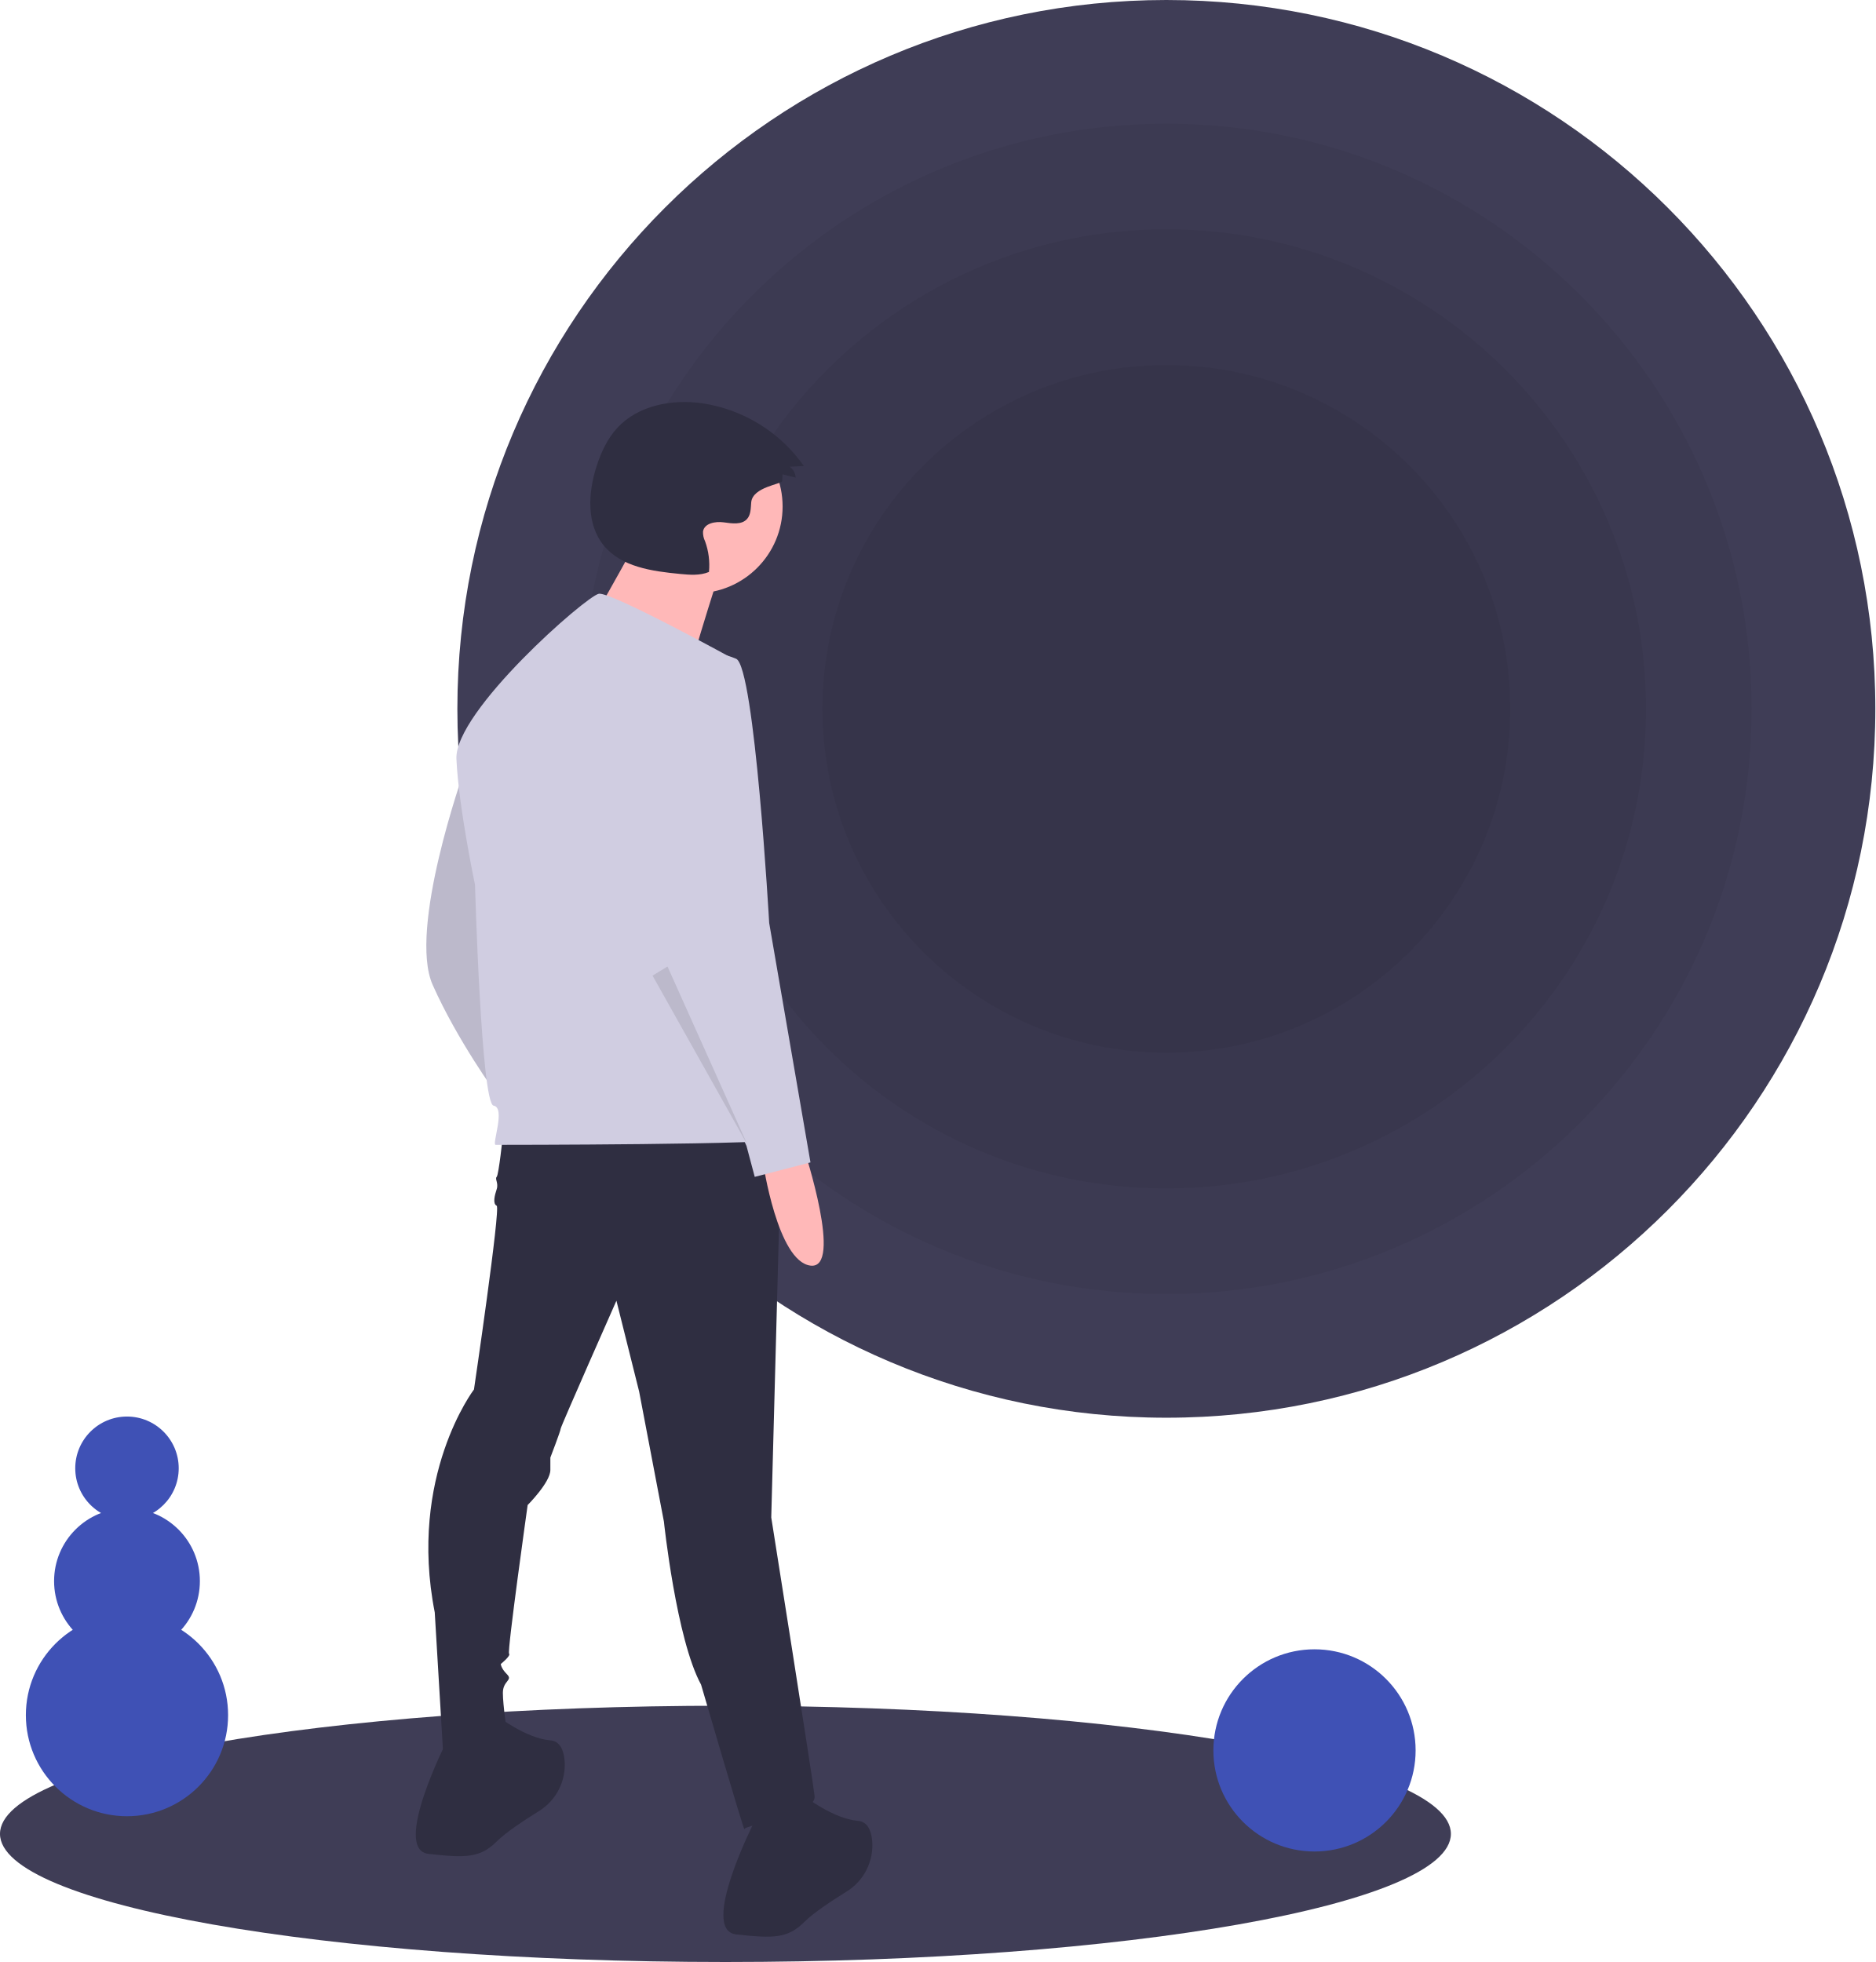
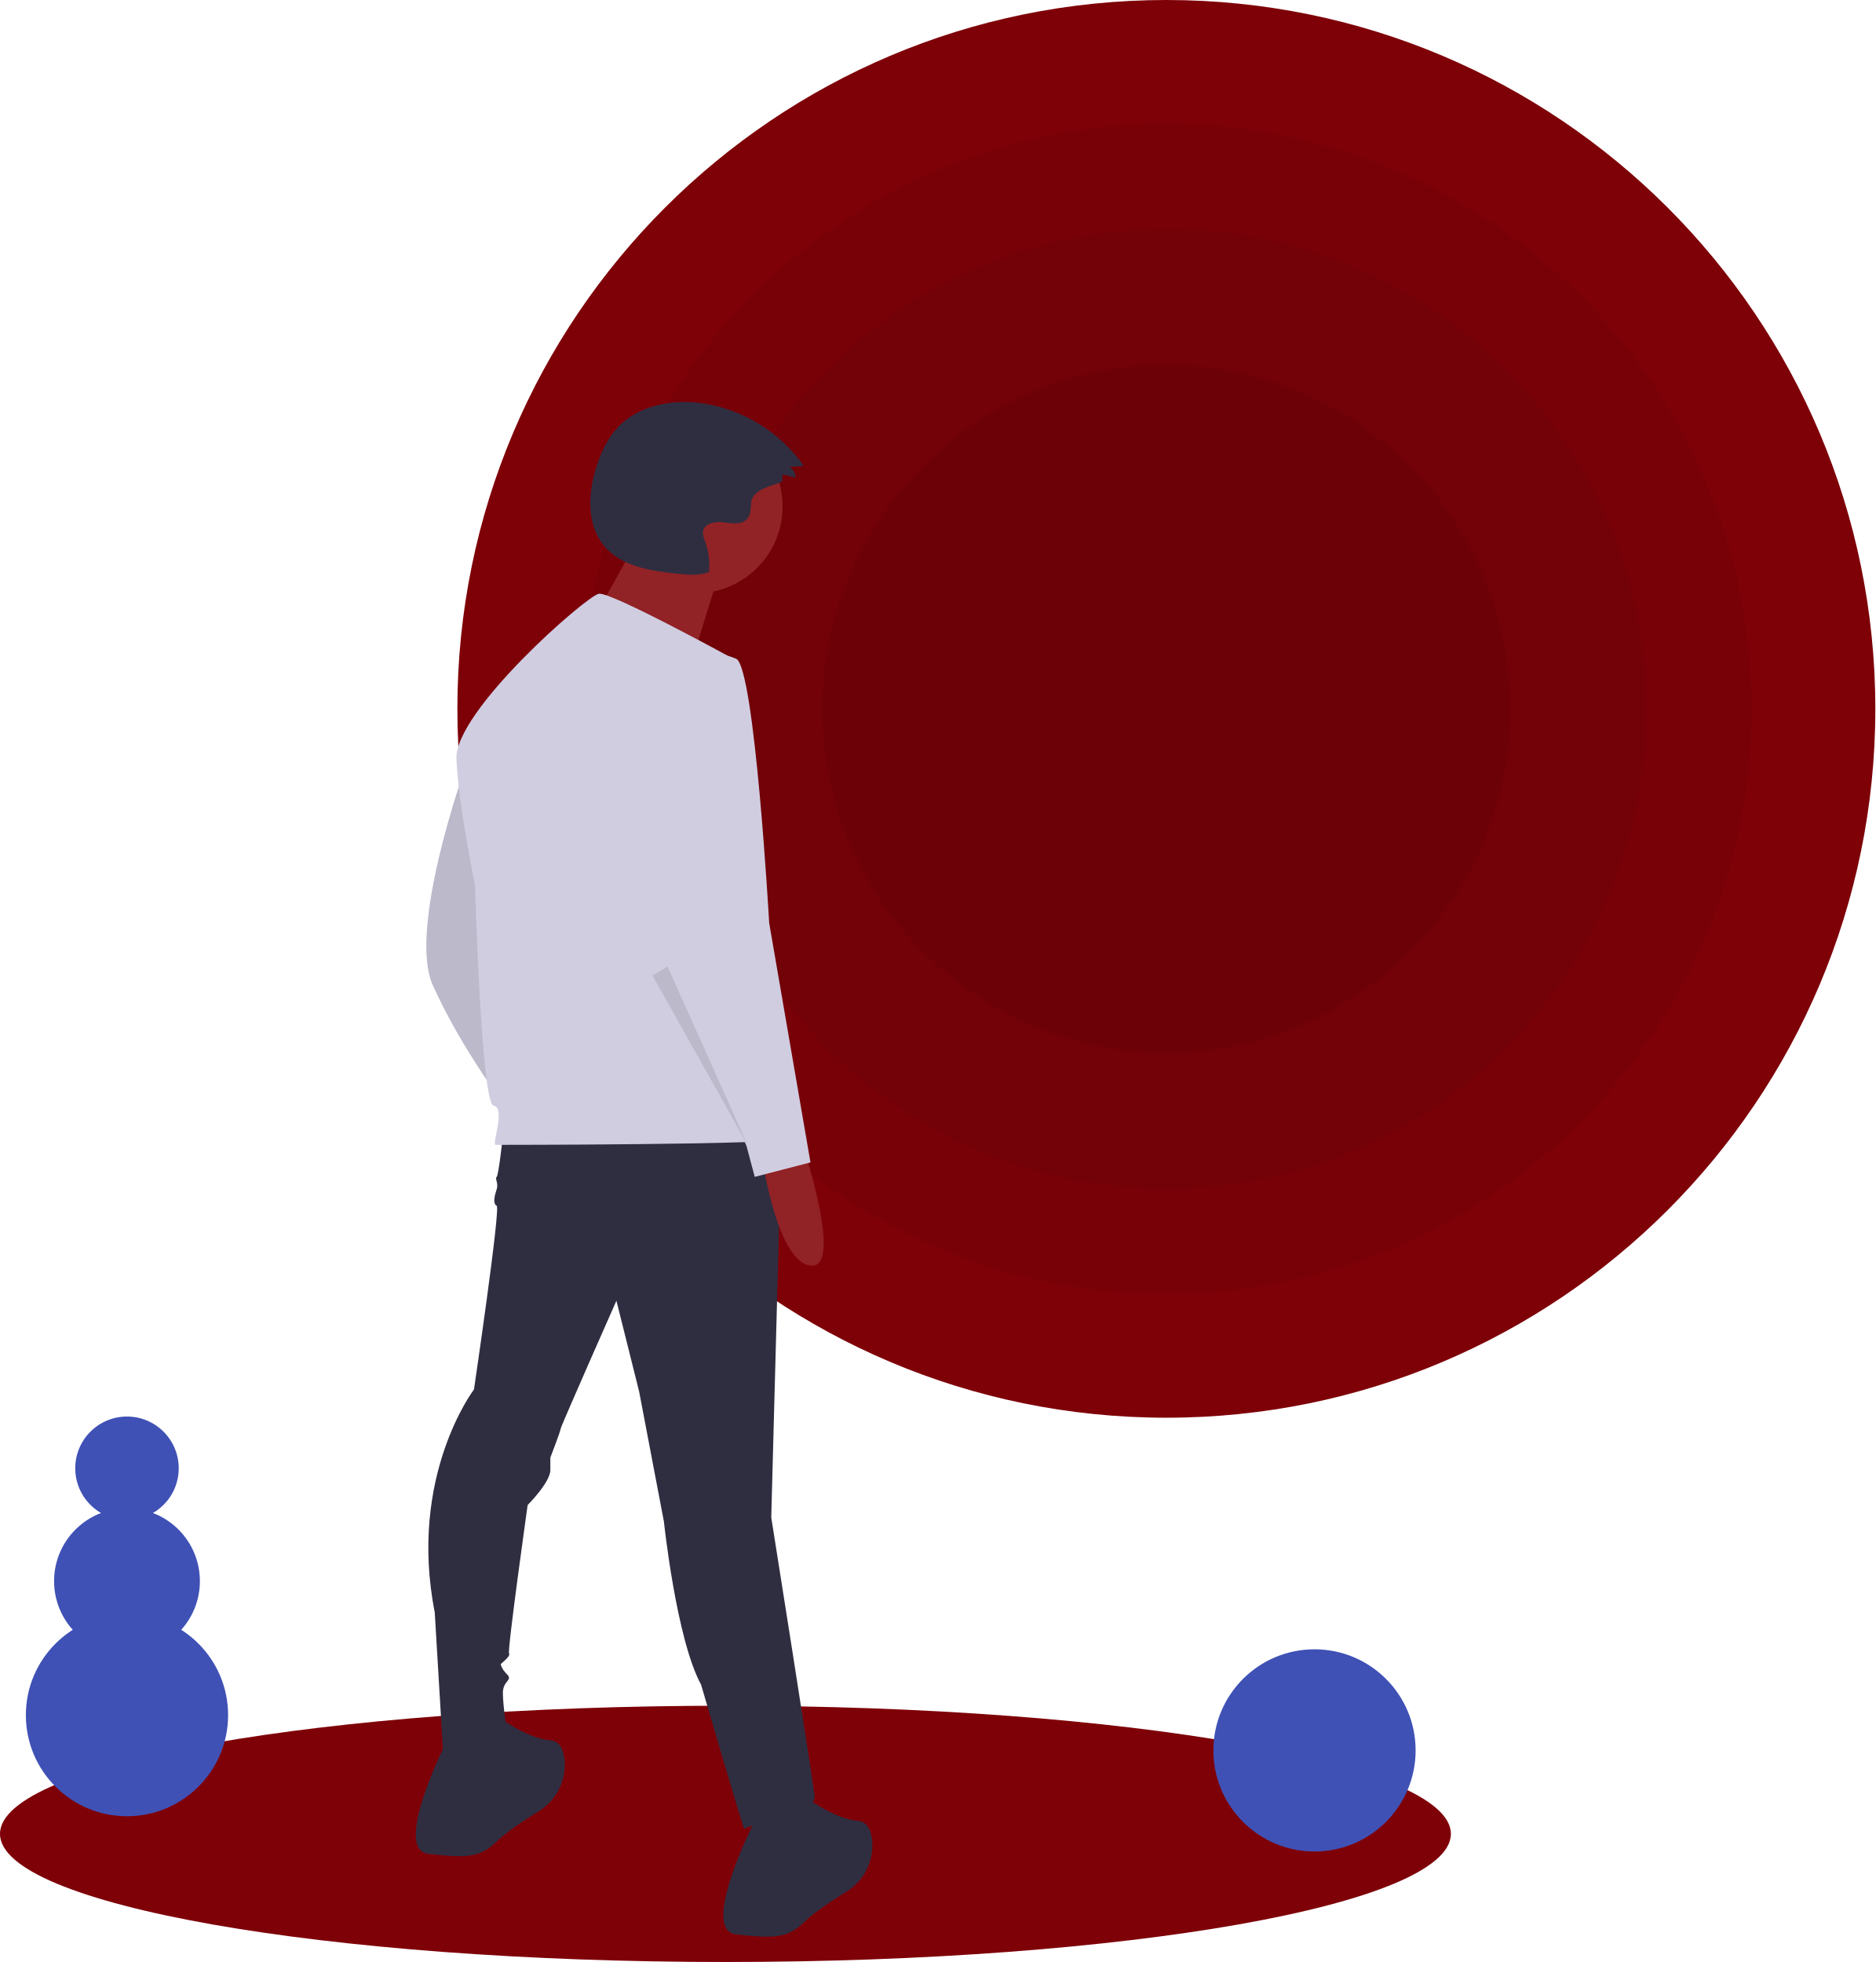
<svg xmlns="http://www.w3.org/2000/svg" id="bac3cfc7-b61b-48ce-8441-8100e40ddaa6" data-name="Layer 1" width="797.5" height="834.5" viewBox="0 0 797.5 834.5">
-   <ellipse cx="308.5" cy="780" rx="308.5" ry="54.5" fill="#3f3d56" />
-   <circle cx="496" cy="301.5" r="301.5" fill="#3f3d56" />
+   <ellipse cx="308.5" cy="780" rx="308.5" ry="54.5" fill="#7e0108" />
+   <circle cx="496" cy="301.5" r="301.5" fill="#7e0108" />
  <circle cx="496" cy="301.5" r="248.898" opacity="0.05" />
  <circle cx="496" cy="301.5" r="203.994" opacity="0.05" />
  <circle cx="496" cy="301.5" r="146.26" opacity="0.05" />
  <path d="M398.42,361.232s-23.704,66.722-13.169,90.426,27.216,46.53,27.216,46.53S406.322,365.622,398.42,361.232Z" transform="translate(-201.25 -32.75)" fill="#d0cde1" />
  <path d="M398.42,361.232s-23.704,66.722-13.169,90.426,27.216,46.53,27.216,46.53S406.322,365.622,398.42,361.232Z" transform="translate(-201.25 -32.75)" opacity="0.1" />
  <path d="M415.101,515.747s-1.756,16.681-2.634,17.558.878,2.634,0,5.268-1.756,6.145,0,7.023-9.657,78.135-9.657,78.135-28.094,36.873-16.681,94.816l3.512,58.821s27.216,1.756,27.216-7.901c0,0-1.756-11.413-1.756-16.681s4.39-5.268,1.756-7.901-2.634-4.39-2.634-4.39,4.39-3.512,3.512-4.39,7.901-63.211,7.901-63.211,9.657-9.657,9.657-14.925v-5.268s4.39-11.413,4.39-12.291,23.704-54.431,23.704-54.431l9.657,38.629,10.535,55.309s5.268,50.042,15.803,69.356c0,0,18.436,63.211,18.436,61.455s30.727-6.145,29.849-14.047-18.436-118.52-18.436-118.52L533.621,513.991Z" transform="translate(-201.25 -32.75)" fill="#2f2e41" />
  <path d="M391.397,772.978s-23.704,46.53-7.901,48.286,21.948,1.756,28.971-5.268c3.84-3.84,11.615-8.991,17.876-12.873a23.117,23.117,0,0,0,10.969-21.982c-.463-4.295-2.068-7.834-6.019-8.164-10.535-.878-22.826-10.535-22.826-10.535Z" transform="translate(-201.25 -32.75)" fill="#2f2e41" />
  <path d="M522.208,807.217s-23.704,46.53-7.901,48.286,21.948,1.756,28.971-5.268c3.84-3.84,11.615-8.991,17.876-12.873a23.117,23.117,0,0,0,10.969-21.982c-.463-4.295-2.068-7.834-6.019-8.164-10.535-.878-22.826-10.535-22.826-10.535Z" transform="translate(-201.25 -32.75)" fill="#2f2e41" />
-   <circle cx="295.905" cy="215.433" r="36.905" fill="#ffb8b8" />
-   <path d="M473.43,260.308S447.07,308.812,444.961,308.812,492.41,324.628,492.41,324.628s13.707-46.394,15.816-50.612Z" transform="translate(-201.25 -32.75)" fill="#ffb8b8" />
+   <circle cx="295.905" cy="215.433" r="36.905" fill="#912225" />
+   <path d="M473.43,260.308S447.07,308.812,444.961,308.812,492.41,324.628,492.41,324.628s13.707-46.394,15.816-50.612Z" transform="translate(-201.25 -32.75)" fill="#912225" />
  <path d="M513.867,313.385s-52.675-28.971-57.943-28.094-61.455,50.042-60.577,70.234,7.901,53.553,7.901,53.553,2.634,93.06,7.901,93.938-.878,16.681.878,16.681,122.909,0,123.787-2.634S513.867,313.385,513.867,313.385Z" transform="translate(-201.25 -32.75)" fill="#d0cde1" />
-   <path d="M543.278,521.892s16.681,50.92,2.634,49.164-20.192-43.896-20.192-43.896Z" transform="translate(-201.25 -32.75)" fill="#ffb8b8" />
+   <path d="M543.278,521.892s16.681,50.92,2.634,49.164-20.192-43.896-20.192-43.896Z" transform="translate(-201.25 -32.75)" fill="#912225" />
  <path d="M498.504,310.313s-32.483,7.023-27.216,50.92,14.925,87.792,14.925,87.792l32.483,71.112,3.512,13.169,23.704-6.145L528.353,425.321s-6.145-108.863-14.047-112.374A34,34,0,0,0,498.504,310.313Z" transform="translate(-201.25 -32.75)" fill="#d0cde1" />
  <polygon points="277.5 414.958 317.885 486.947 283.86 411.09 277.5 414.958" opacity="0.1" />
  <path d="M533.896,237.316l.122-2.82,5.61,1.396a6.27,6.27,0,0,0-2.514-4.615l5.976-.334a64.477,64.477,0,0,0-43.124-26.651c-12.926-1.873-27.318.838-36.182,10.43-4.299,4.653-7.001,10.57-8.922,16.607-3.539,11.118-4.26,24.372,3.12,33.409,7.501,9.185,20.602,10.984,32.406,12.121,4.153.4,8.506.772,12.355-.839a29.721,29.721,0,0,0-1.654-13.037,8.687,8.687,0,0,1-.879-4.152c.525-3.512,5.209-4.396,8.728-3.922s7.75,1.2,10.062-1.494c1.593-1.856,1.499-4.559,1.71-6.996C521.282,239.785,533.836,238.707,533.896,237.316Z" transform="translate(-201.25 -32.75)" fill="#2f2e41" />
  <circle cx="559" cy="744.5" r="43" fill="#3f51b5" />
  <circle cx="54" cy="729.5" r="43" fill="#3f51b5" />
  <circle cx="54" cy="672.5" r="31" fill="#3f51b5" />
  <circle cx="54" cy="624.5" r="22" fill="#3f51b5" />
</svg>
